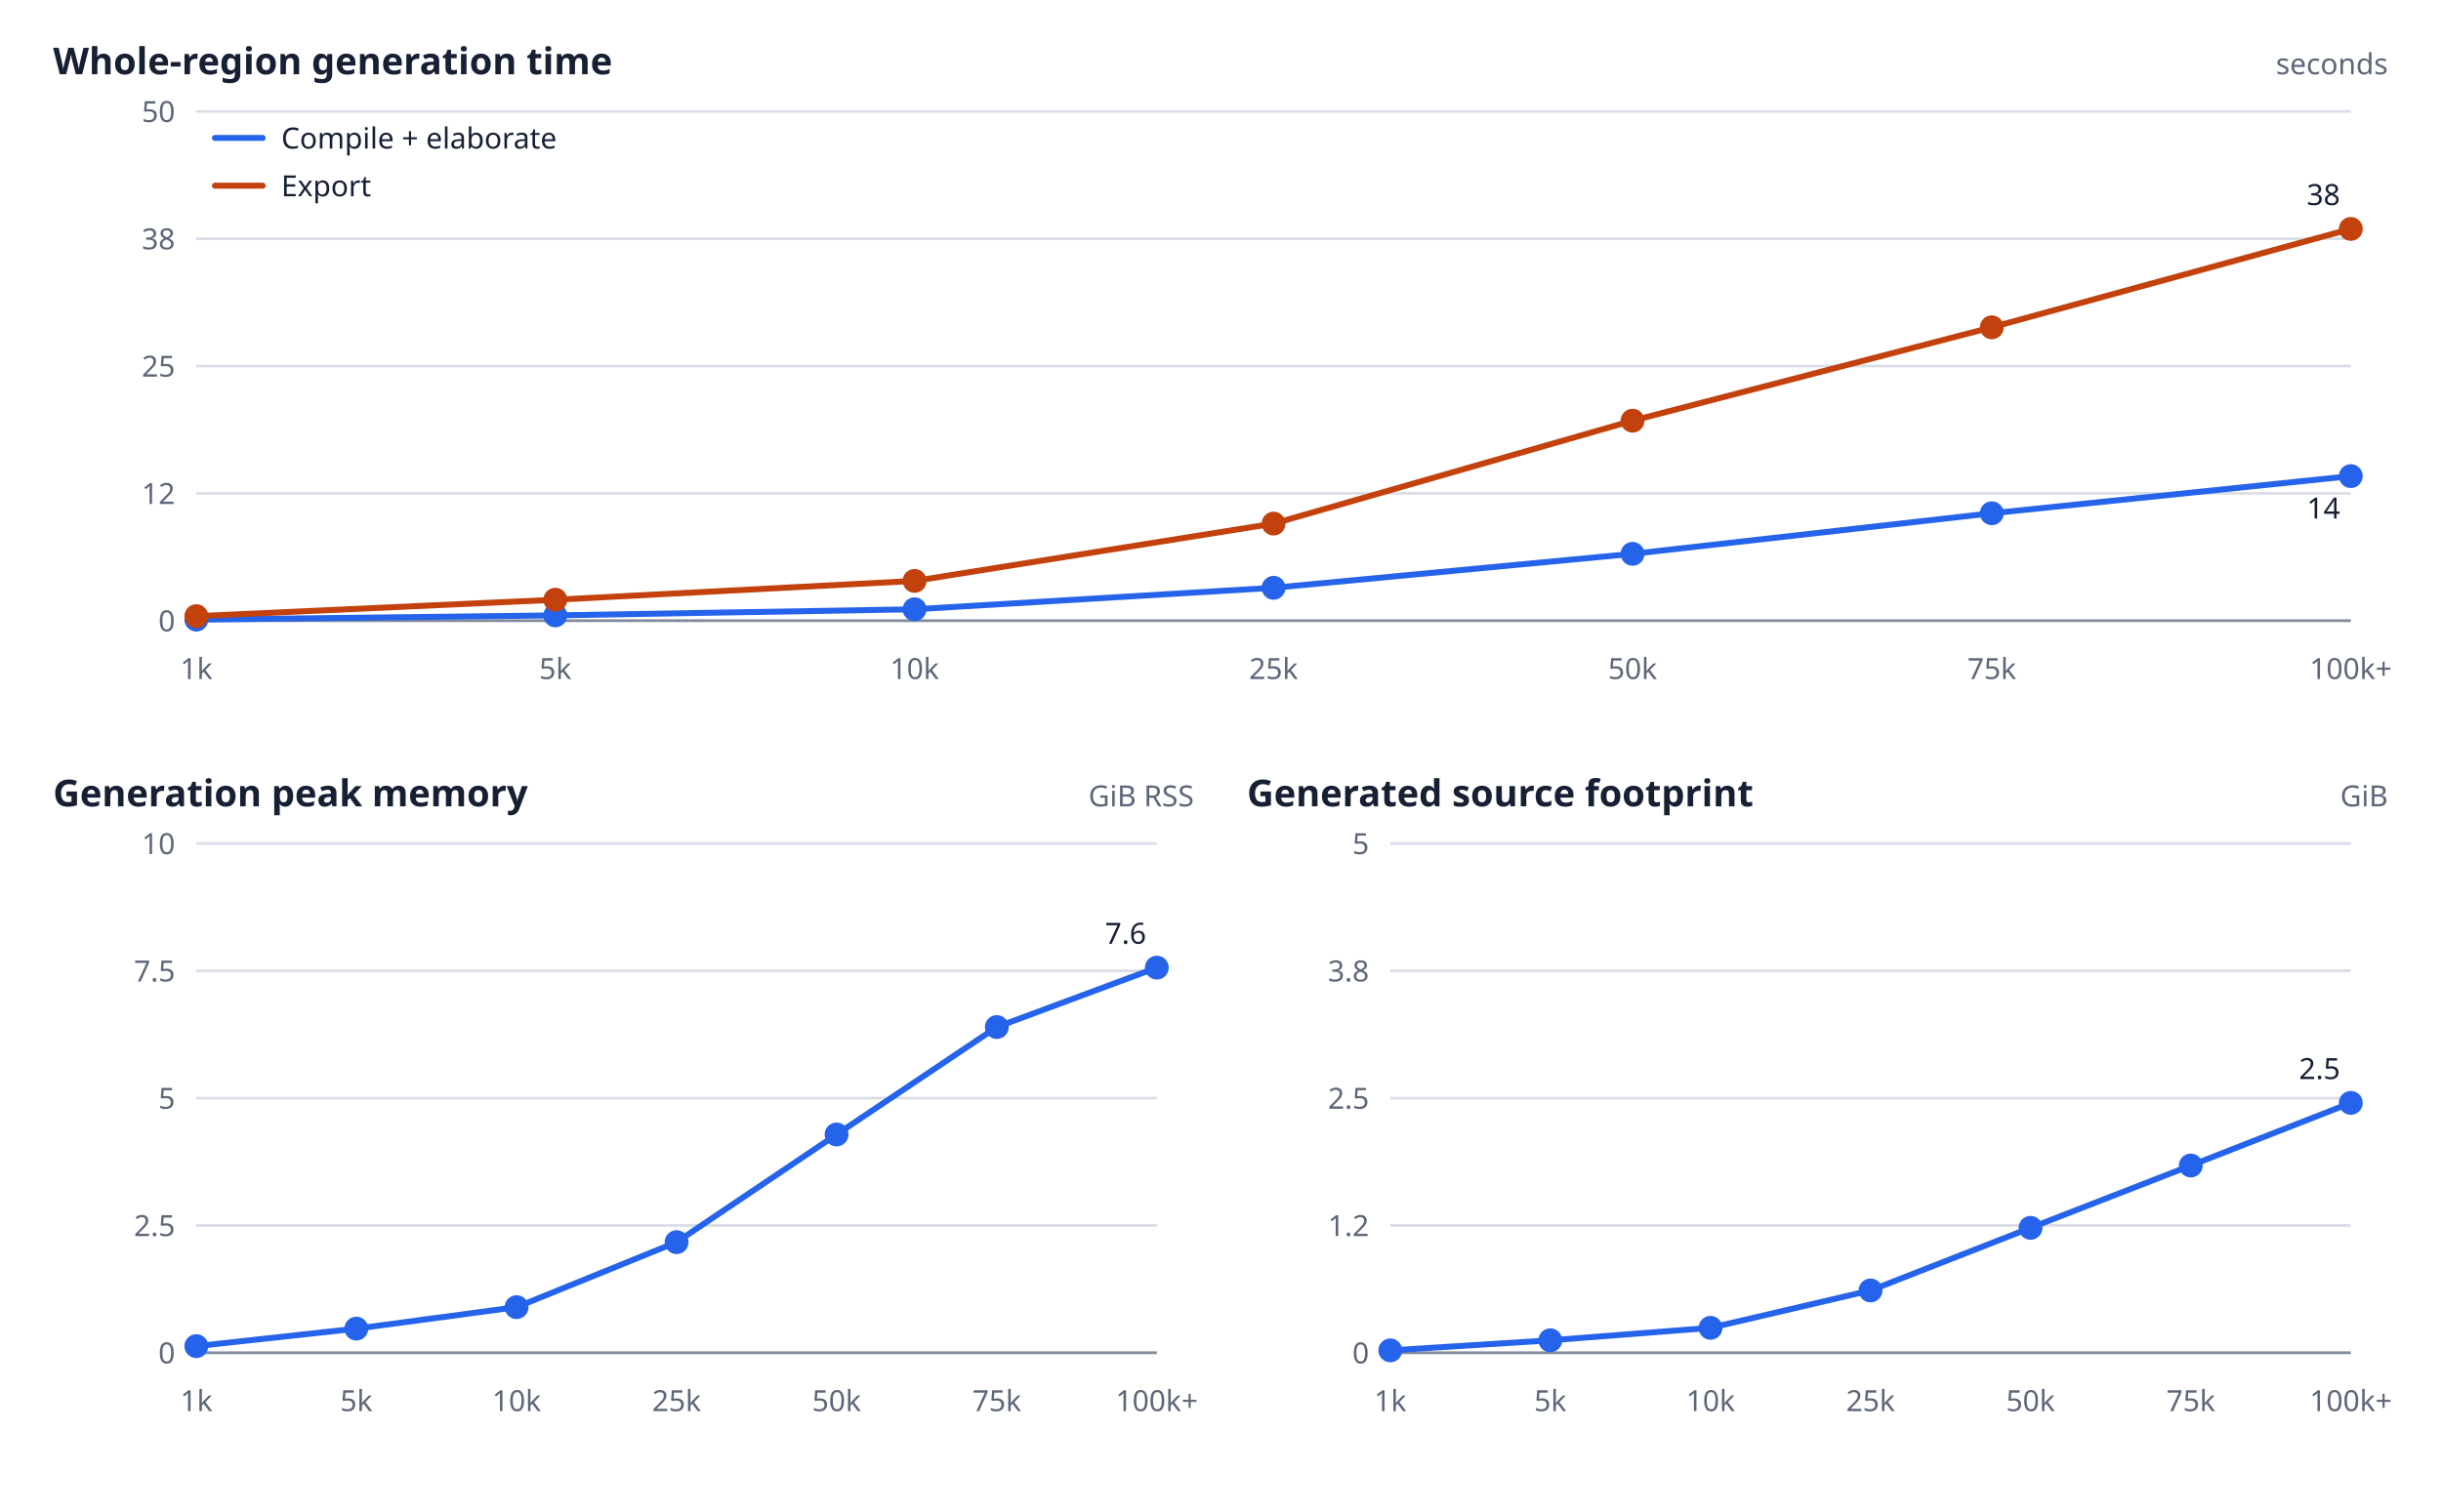
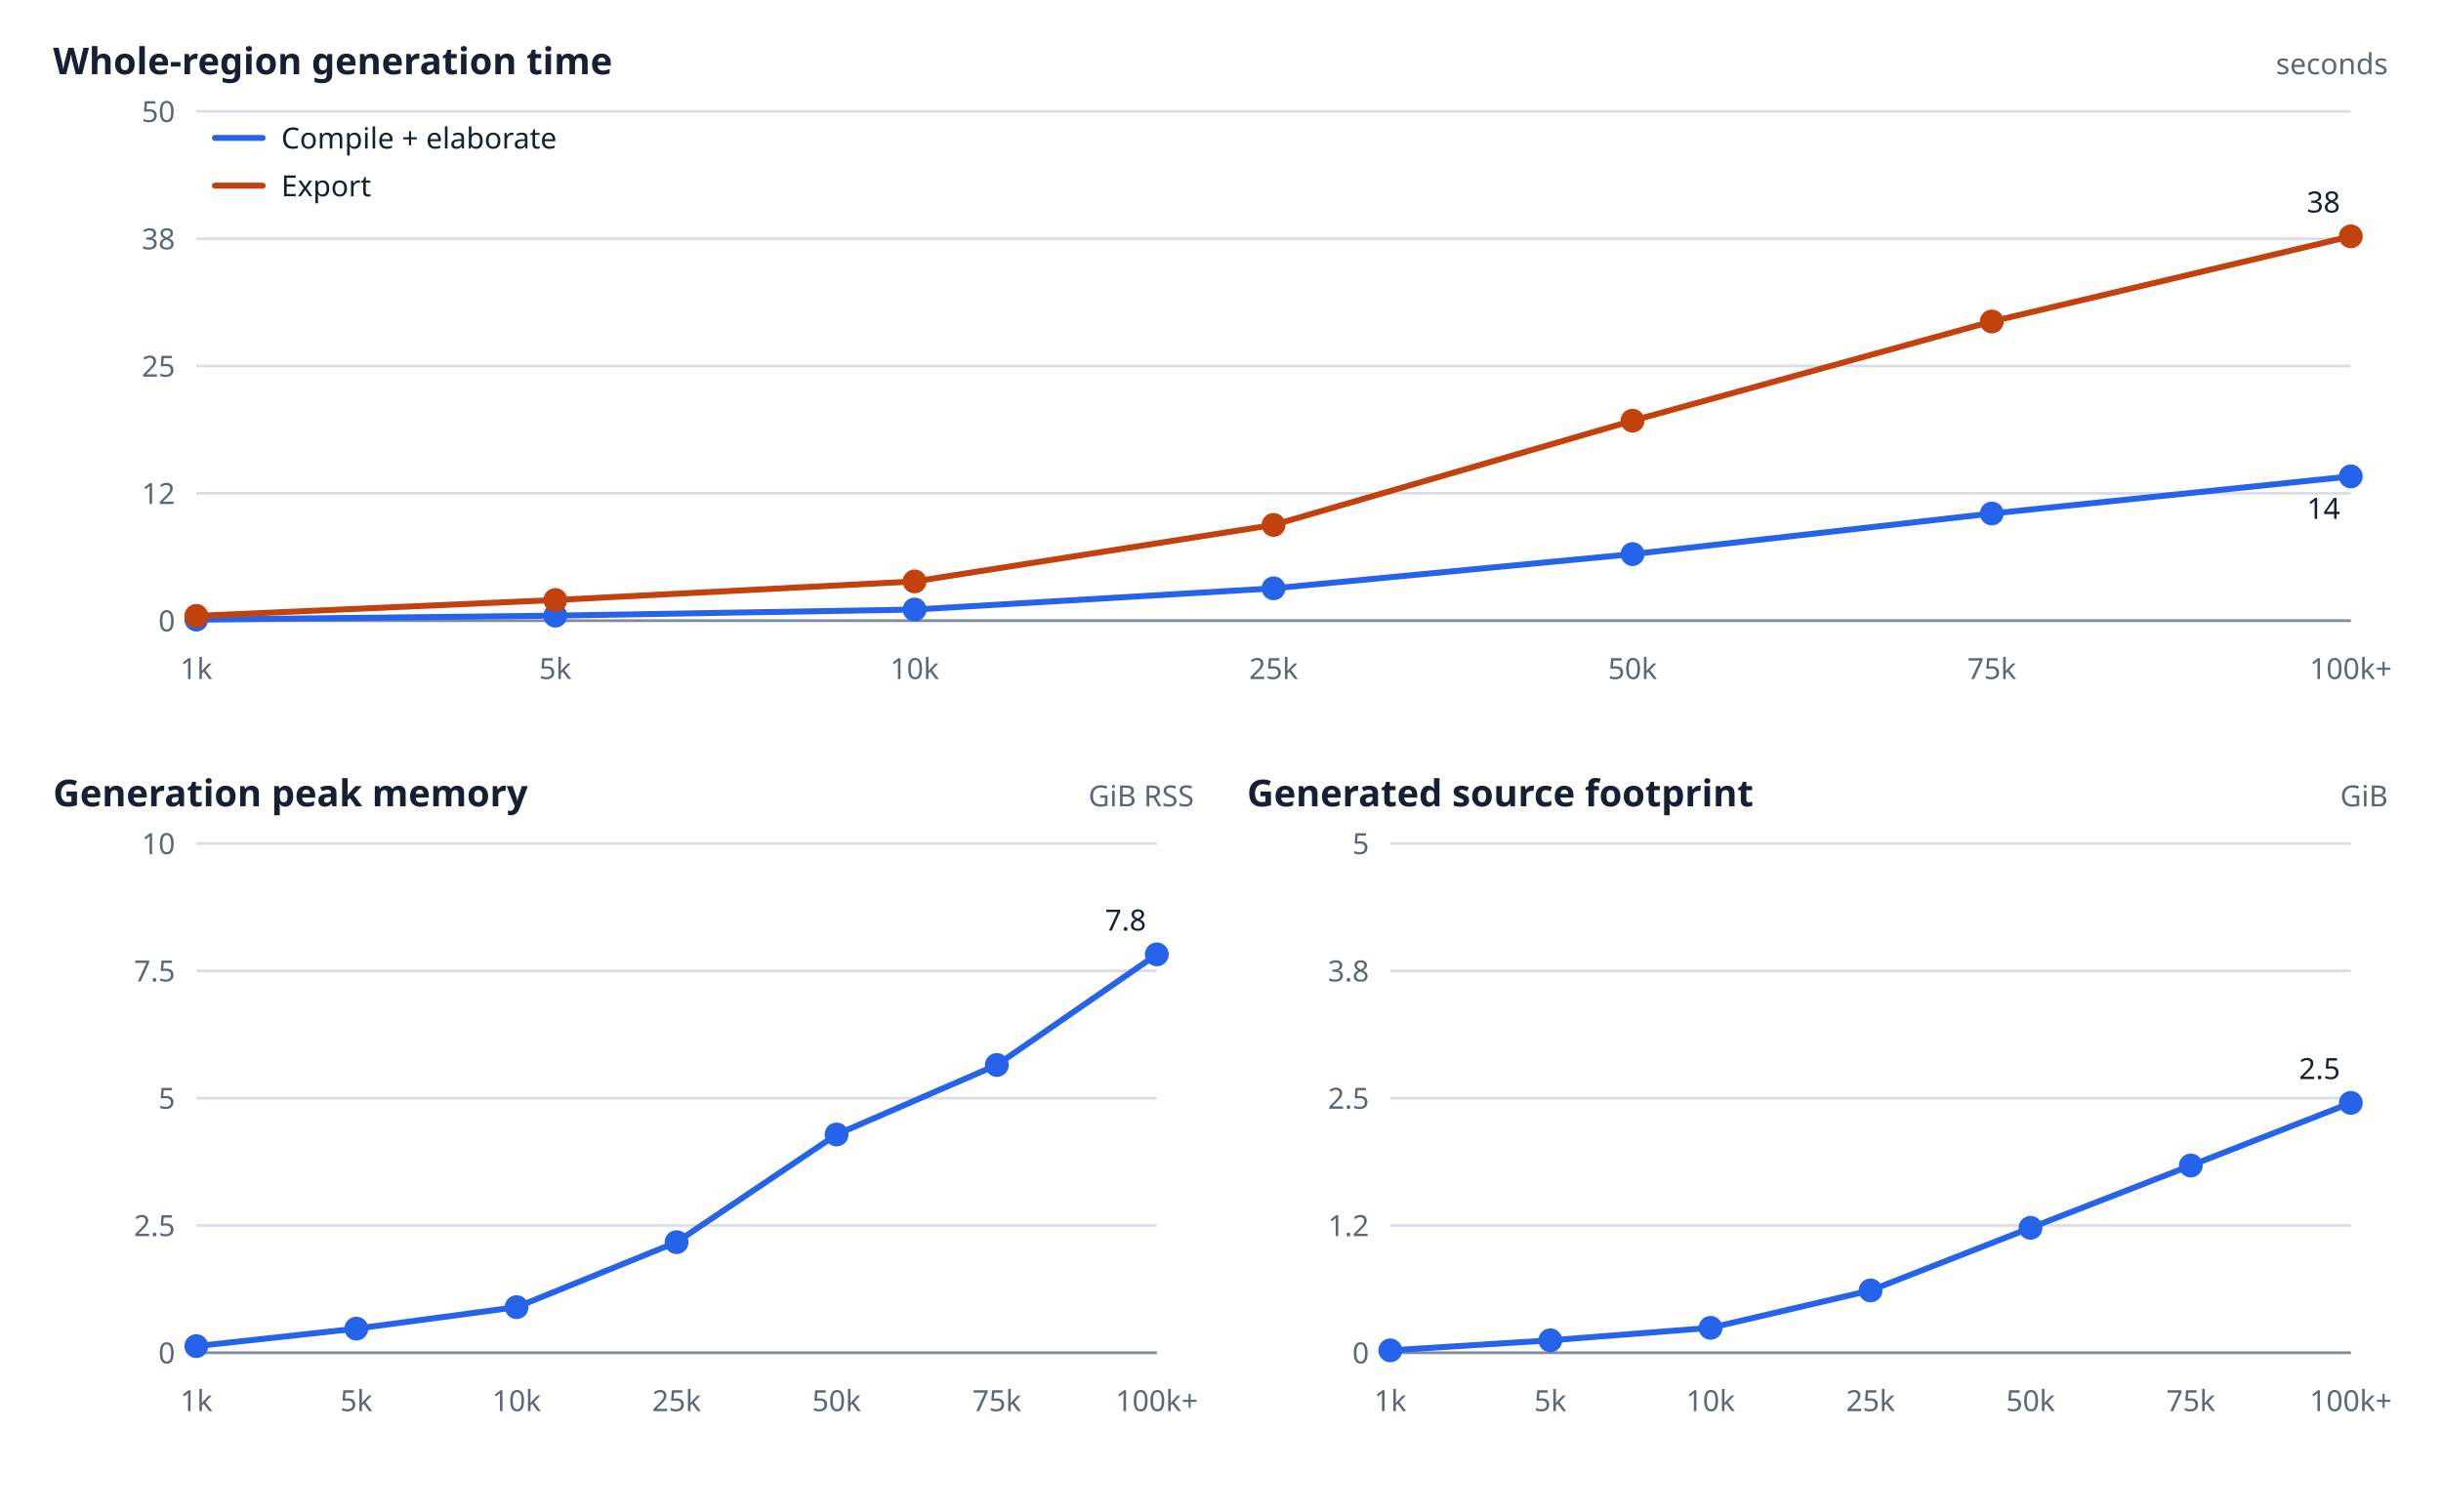
<svg xmlns="http://www.w3.org/2000/svg" viewBox="0 0 920 570" role="img" aria-labelledby="title description">
  <style>
            :root { color-scheme: light dark; }
            .panel-title, .value-label, .legend { fill: #172033; }
            .panel-title { font: 600 14px system-ui, sans-serif; }
            .unit, .tick { fill: #5d6678; font: 11px system-ui, sans-serif; }
            .legend, .value-label { font: 11px system-ui, sans-serif; }
            .grid { stroke: #d9dde6; stroke-width: 1; }
            .axis { stroke: #838b9b; stroke-width: 1; }
            .series { fill: none; stroke-width: 2.25; stroke-linejoin: round; stroke-linecap: round; }
            .point { stroke-width: 2; }
            .series-a { stroke: #2563eb; }
            .series-b { stroke: #c2410c; }
            .point.series-a { fill: #2563eb; }
            .point.series-b { fill: #c2410c; }
            @media (prefers-color-scheme: dark) {
                .panel-title, .value-label, .legend { fill: #ecf0f7; }
                .unit, .tick { fill: #aab2c2; }
                .grid { stroke: #3b4352; }
                .axis { stroke: #7d8799; }
                .series-a { stroke: #60a5fa; }
                .series-b { stroke: #fb923c; }
                .point.series-a { fill: #60a5fa; }
                .point.series-b { fill: #fb923c; }
            }
        </style>
  <g class="panel" aria-label="Whole-region generation time">
    <text class="panel-title" x="20.0" y="28.0">Whole-region generation time</text>
    <text class="unit" x="900.0" y="28.0" text-anchor="end">seconds</text>
    <line class="grid" x1="74.0" y1="234.0" x2="886.0" y2="234.0" />
    <text class="tick" x="66.0" y="238.0" text-anchor="end">0</text>
    <line class="grid" x1="74.0" y1="186.0" x2="886.0" y2="186.0" />
    <text class="tick" x="66.0" y="190.0" text-anchor="end">12</text>
    <line class="grid" x1="74.0" y1="138.0" x2="886.0" y2="138.0" />
    <text class="tick" x="66.0" y="142.0" text-anchor="end">25</text>
    <line class="grid" x1="74.0" y1="90.0" x2="886.0" y2="90.0" />
    <text class="tick" x="66.0" y="94.0" text-anchor="end">38</text>
    <line class="grid" x1="74.0" y1="42.0" x2="886.0" y2="42.0" />
    <text class="tick" x="66.0" y="46.0" text-anchor="end">50</text>
    <line class="axis" x1="74.0" y1="234.0" x2="886.0" y2="234.0" />
    <text class="tick" x="74.0" y="256.0" text-anchor="middle">1k</text>
    <text class="tick" x="209.3" y="256.0" text-anchor="middle">5k</text>
    <text class="tick" x="344.7" y="256.0" text-anchor="middle">10k</text>
    <text class="tick" x="480.0" y="256.0" text-anchor="middle">25k</text>
    <text class="tick" x="615.3" y="256.0" text-anchor="middle">50k</text>
    <text class="tick" x="750.7" y="256.0" text-anchor="middle">75k</text>
    <text class="tick" x="886.0" y="256.0" text-anchor="middle">100k+</text>
-     <polyline class="series series-a" points="74.0,233.6 209.3,232.0 344.7,229.7 480.0,221.6 615.3,208.8 750.7,193.5 886.0,179.5" aria-label="Compile + elaborate" />
+     <polyline class="series series-a" points="74.0,233.6 209.3,232.1 344.7,229.8 480.0,221.8 615.3,208.9 750.7,193.6 886.0,179.6" aria-label="Compile + elaborate" />
    <circle class="point series-a" cx="74.0" cy="233.6" r="3.5" />
-     <circle class="point series-a" cx="209.3" cy="232.0" r="3.5" />
-     <circle class="point series-a" cx="344.7" cy="229.7" r="3.5" />
-     <circle class="point series-a" cx="480.0" cy="221.6" r="3.5" />
-     <circle class="point series-a" cx="615.3" cy="208.8" r="3.5" />
-     <circle class="point series-a" cx="750.7" cy="193.5" r="3.5" />
-     <circle class="point series-a" cx="886.0" cy="179.5" r="3.5" />
-     <text class="value-label" x="882.0" y="195.5" text-anchor="end">14</text>
-     <polyline class="series series-b" points="74.0,232.3 209.3,226.1 344.7,219.0 480.0,197.4 615.3,158.6 750.7,123.4 886.0,86.3" aria-label="Export" />
-     <circle class="point series-b" cx="74.0" cy="232.3" r="3.5" />
-     <circle class="point series-b" cx="209.3" cy="226.1" r="3.5" />
-     <circle class="point series-b" cx="344.7" cy="219.0" r="3.5" />
-     <circle class="point series-b" cx="480.0" cy="197.4" r="3.5" />
+     <circle class="point series-a" cx="209.3" cy="232.1" r="3.5" />
+     <circle class="point series-a" cx="344.7" cy="229.8" r="3.5" />
+     <circle class="point series-a" cx="480.0" cy="221.8" r="3.5" />
+     <circle class="point series-a" cx="615.3" cy="208.9" r="3.5" />
+     <circle class="point series-a" cx="750.7" cy="193.6" r="3.5" />
+     <circle class="point series-a" cx="886.0" cy="179.6" r="3.5" />
+     <text class="value-label" x="882.0" y="195.6" text-anchor="end">14</text>
+     <polyline class="series series-b" points="74.0,232.2 209.3,226.2 344.7,219.2 480.0,197.9 615.3,158.6 750.7,121.2 886.0,89.1" aria-label="Export" />
+     <circle class="point series-b" cx="74.0" cy="232.2" r="3.5" />
+     <circle class="point series-b" cx="209.3" cy="226.2" r="3.5" />
+     <circle class="point series-b" cx="344.7" cy="219.2" r="3.5" />
+     <circle class="point series-b" cx="480.0" cy="197.9" r="3.5" />
    <circle class="point series-b" cx="615.3" cy="158.6" r="3.5" />
-     <circle class="point series-b" cx="750.7" cy="123.4" r="3.5" />
-     <circle class="point series-b" cx="886.0" cy="86.3" r="3.5" />
-     <text class="value-label" x="882.0" y="77.3" text-anchor="end">38</text>
+     <circle class="point series-b" cx="750.7" cy="121.2" r="3.5" />
+     <circle class="point series-b" cx="886.0" cy="89.1" r="3.5" />
+     <text class="value-label" x="882.0" y="80.1" text-anchor="end">38</text>
    <line class="series series-a" x1="81.0" y1="52.0" x2="99.0" y2="52.0" />
    <text class="legend" x="106.0" y="56.0">Compile + elaborate</text>
    <line class="series series-b" x1="81.0" y1="70.0" x2="99.0" y2="70.0" />
    <text class="legend" x="106.0" y="74.0">Export</text>
  </g>
  <g class="panel" aria-label="Generation peak memory">
    <text class="panel-title" x="20.0" y="304.0">Generation peak memory</text>
    <text class="unit" x="450.0" y="304.0" text-anchor="end">GiB RSS</text>
    <line class="grid" x1="74.0" y1="510.0" x2="436.0" y2="510.0" />
    <text class="tick" x="66.0" y="514.0" text-anchor="end">0</text>
    <line class="grid" x1="74.0" y1="462.0" x2="436.0" y2="462.0" />
    <text class="tick" x="66.0" y="466.0" text-anchor="end">2.5</text>
    <line class="grid" x1="74.0" y1="414.0" x2="436.0" y2="414.0" />
    <text class="tick" x="66.0" y="418.0" text-anchor="end">5</text>
    <line class="grid" x1="74.0" y1="366.0" x2="436.0" y2="366.0" />
    <text class="tick" x="66.0" y="370.0" text-anchor="end">7.5</text>
    <line class="grid" x1="74.0" y1="318.0" x2="436.0" y2="318.0" />
    <text class="tick" x="66.0" y="322.0" text-anchor="end">10</text>
    <line class="axis" x1="74.0" y1="510.0" x2="436.0" y2="510.0" />
    <text class="tick" x="74.0" y="532.0" text-anchor="middle">1k</text>
    <text class="tick" x="134.3" y="532.0" text-anchor="middle">5k</text>
    <text class="tick" x="194.7" y="532.0" text-anchor="middle">10k</text>
    <text class="tick" x="255.0" y="532.0" text-anchor="middle">25k</text>
    <text class="tick" x="315.3" y="532.0" text-anchor="middle">50k</text>
    <text class="tick" x="375.7" y="532.0" text-anchor="middle">75k</text>
    <text class="tick" x="436.0" y="532.0" text-anchor="middle">100k+</text>
-     <polyline class="series series-a" points="74.0,507.5 134.3,500.9 194.7,492.8 255.0,468.3 315.3,427.7 375.7,387.2 436.0,364.8" aria-label="Peak RSS" />
+     <polyline class="series series-a" points="74.0,507.5 134.3,500.9 194.7,492.8 255.0,468.3 315.3,427.7 375.7,401.5 436.0,359.8" aria-label="Peak RSS" />
    <circle class="point series-a" cx="74.0" cy="507.5" r="3.5" />
    <circle class="point series-a" cx="134.3" cy="500.9" r="3.5" />
    <circle class="point series-a" cx="194.7" cy="492.8" r="3.5" />
    <circle class="point series-a" cx="255.0" cy="468.3" r="3.5" />
    <circle class="point series-a" cx="315.3" cy="427.7" r="3.5" />
-     <circle class="point series-a" cx="375.7" cy="387.2" r="3.5" />
-     <circle class="point series-a" cx="436.0" cy="364.8" r="3.5" />
-     <text class="value-label" x="432.0" y="355.8" text-anchor="end">7.6</text>
+     <circle class="point series-a" cx="375.7" cy="401.5" r="3.5" />
+     <circle class="point series-a" cx="436.0" cy="359.8" r="3.5" />
+     <text class="value-label" x="432.0" y="350.8" text-anchor="end">7.8</text>
  </g>
  <g class="panel" aria-label="Generated source footprint">
    <text class="panel-title" x="470.0" y="304.0">Generated source footprint</text>
    <text class="unit" x="900.0" y="304.0" text-anchor="end">GiB</text>
    <line class="grid" x1="524.0" y1="510.0" x2="886.0" y2="510.0" />
    <text class="tick" x="516.0" y="514.0" text-anchor="end">0</text>
    <line class="grid" x1="524.0" y1="462.0" x2="886.0" y2="462.0" />
    <text class="tick" x="516.0" y="466.0" text-anchor="end">1.2</text>
    <line class="grid" x1="524.0" y1="414.0" x2="886.0" y2="414.0" />
    <text class="tick" x="516.0" y="418.0" text-anchor="end">2.5</text>
    <line class="grid" x1="524.0" y1="366.0" x2="886.0" y2="366.0" />
    <text class="tick" x="516.0" y="370.0" text-anchor="end">3.8</text>
    <line class="grid" x1="524.0" y1="318.0" x2="886.0" y2="318.0" />
    <text class="tick" x="516.0" y="322.0" text-anchor="end">5</text>
    <line class="axis" x1="524.0" y1="510.0" x2="886.0" y2="510.0" />
    <text class="tick" x="524.0" y="532.0" text-anchor="middle">1k</text>
    <text class="tick" x="584.3" y="532.0" text-anchor="middle">5k</text>
    <text class="tick" x="644.7" y="532.0" text-anchor="middle">10k</text>
    <text class="tick" x="705.0" y="532.0" text-anchor="middle">25k</text>
    <text class="tick" x="765.3" y="532.0" text-anchor="middle">50k</text>
    <text class="tick" x="825.7" y="532.0" text-anchor="middle">75k</text>
    <text class="tick" x="886.0" y="532.0" text-anchor="middle">100k+</text>
    <polyline class="series series-a" points="524.0,509.1 584.3,505.3 644.7,500.6 705.0,486.5 765.3,462.9 825.7,439.4 886.0,415.8" aria-label="Sources" />
    <circle class="point series-a" cx="524.0" cy="509.1" r="3.5" />
    <circle class="point series-a" cx="584.3" cy="505.3" r="3.5" />
    <circle class="point series-a" cx="644.7" cy="500.6" r="3.5" />
    <circle class="point series-a" cx="705.0" cy="486.5" r="3.5" />
    <circle class="point series-a" cx="765.3" cy="462.9" r="3.5" />
    <circle class="point series-a" cx="825.7" cy="439.4" r="3.5" />
    <circle class="point series-a" cx="886.0" cy="415.8" r="3.5" />
    <text class="value-label" x="882.0" y="406.8" text-anchor="end">2.5</text>
  </g>
</svg>
